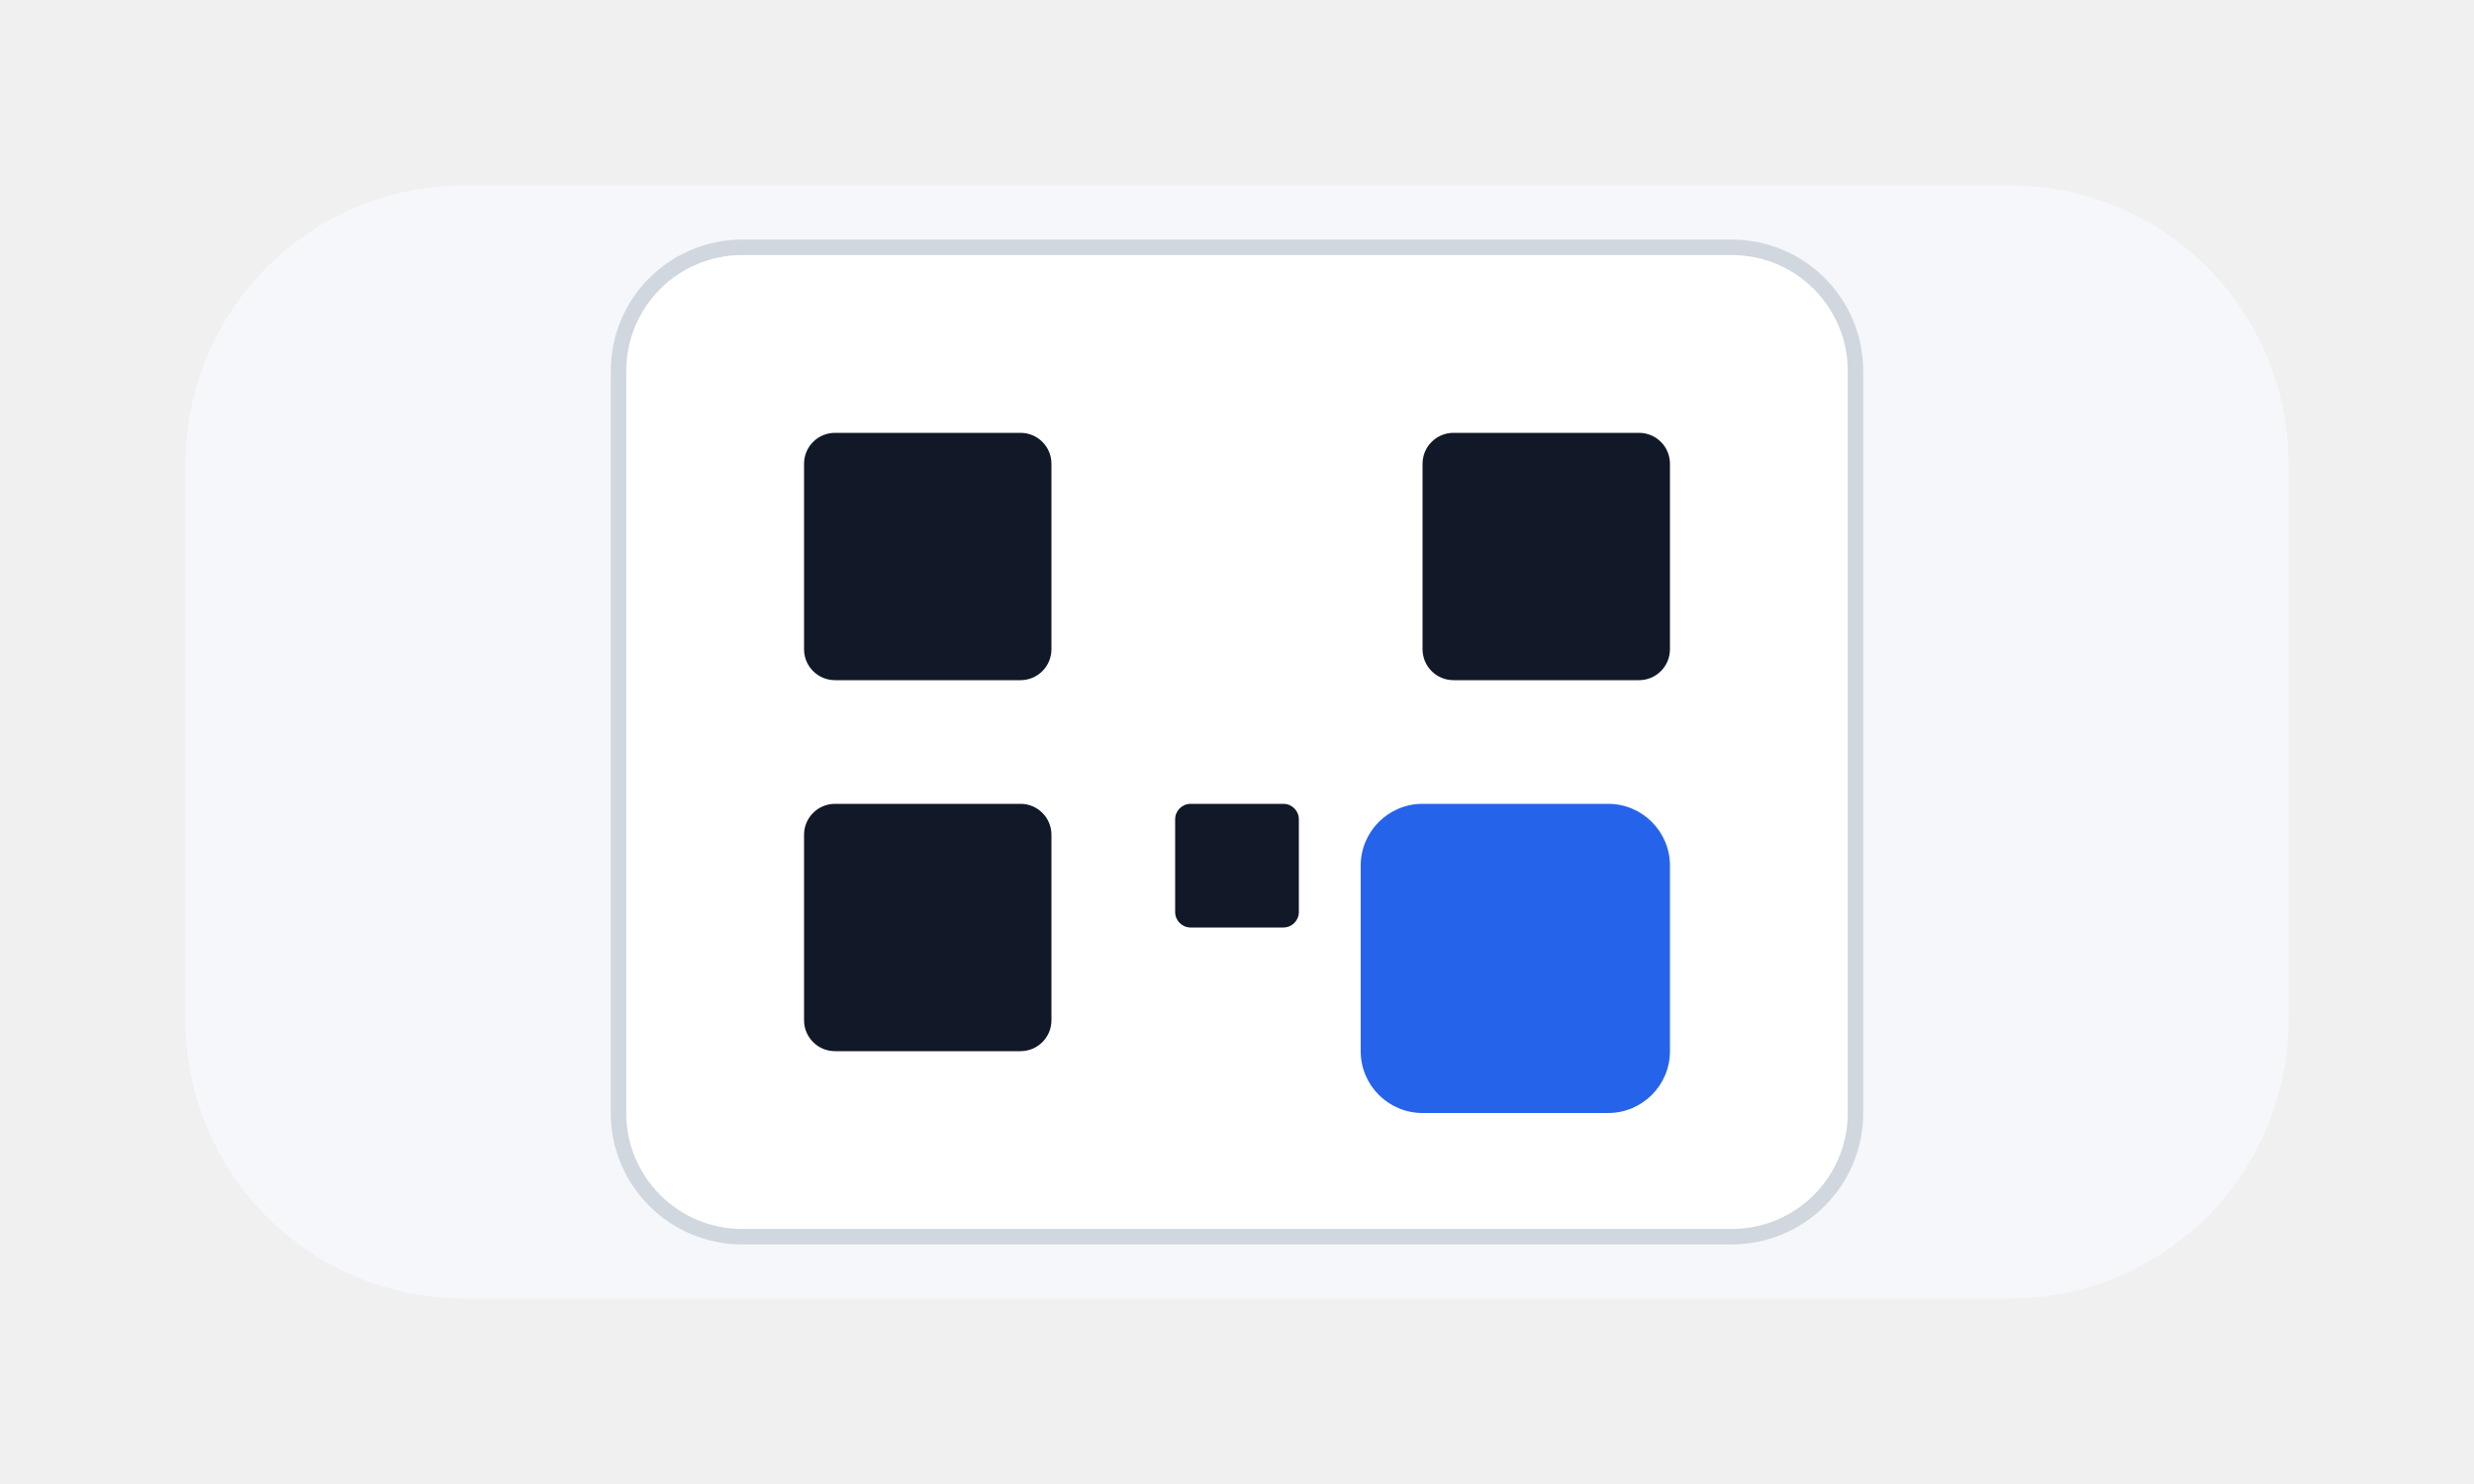
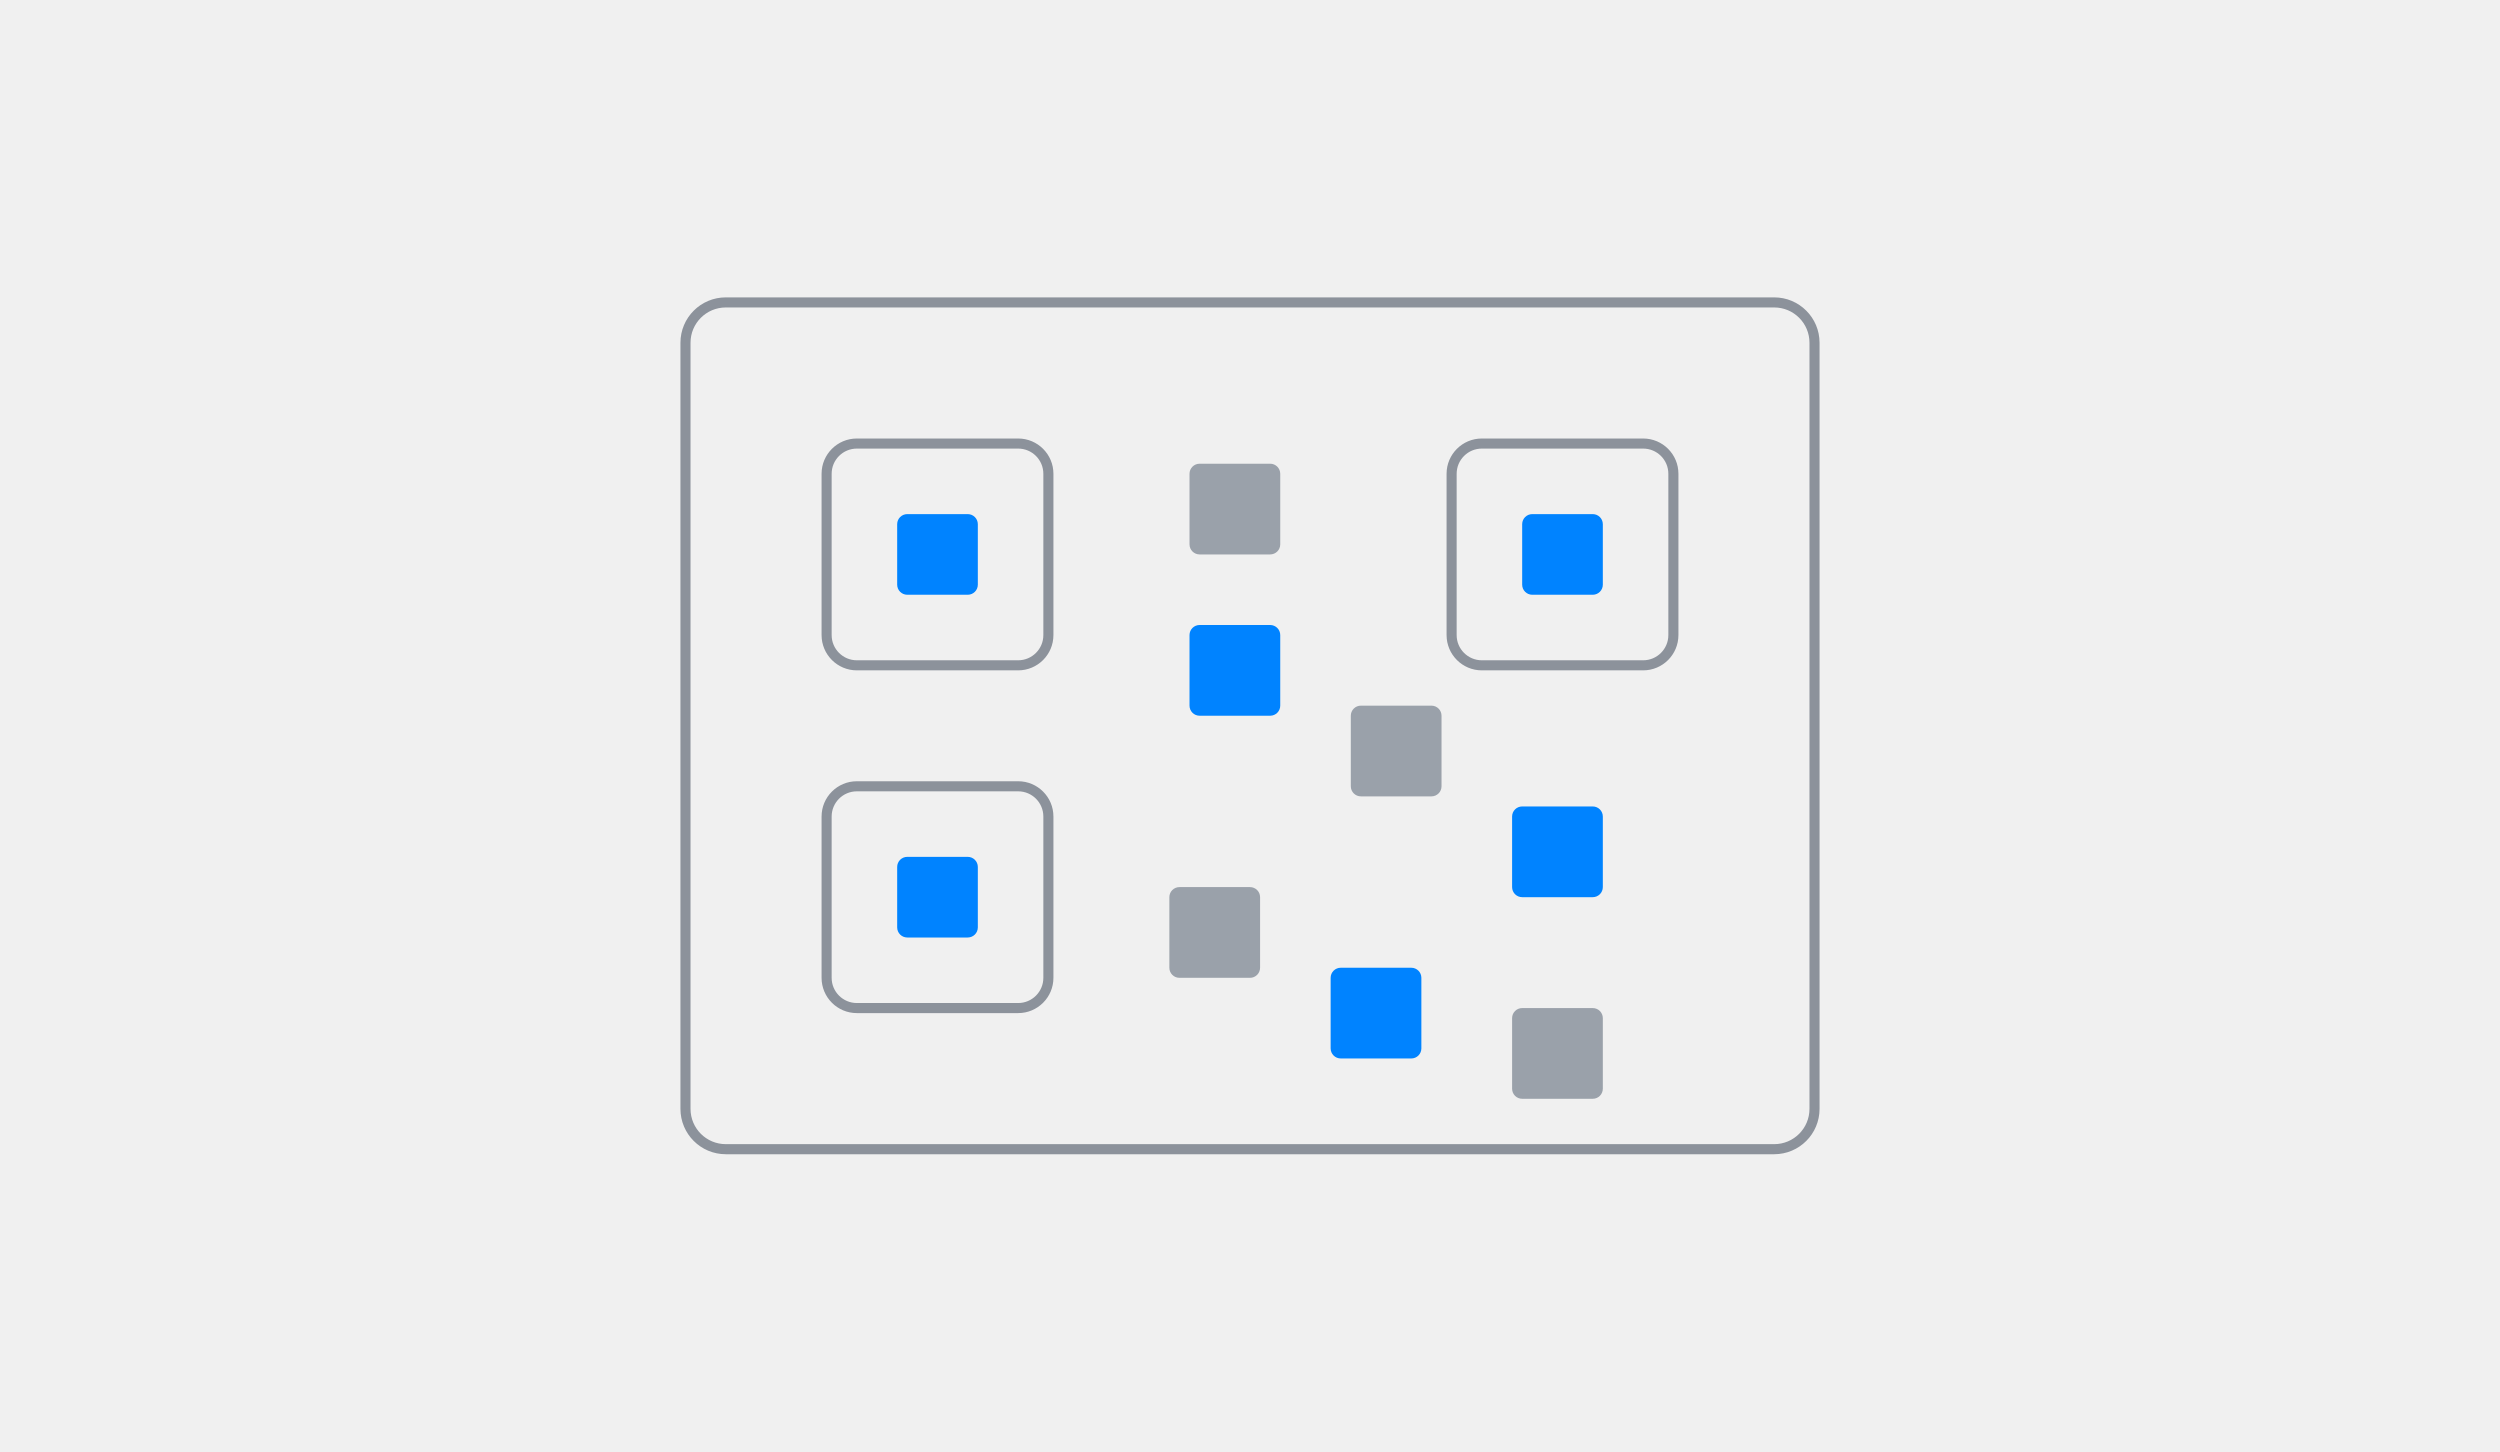
- <svg xmlns="http://www.w3.org/2000/svg" width="160" height="96" viewBox="0 0 160 96" fill="none">
-   <rect x="12" y="12" width="136" height="72" rx="18" fill="#F5F7FA" />
-   <rect x="40" y="16" width="80" height="64" rx="8" fill="white" stroke="#D0D7DE" />
-   <rect x="52" y="28" width="16" height="16" rx="2" fill="#111827" />
-   <rect x="92" y="28" width="16" height="16" rx="2" fill="#111827" />
-   <rect x="52" y="52" width="16" height="16" rx="2" fill="#111827" />
-   <rect x="76" y="52" width="8" height="8" rx="1" fill="#111827" />
-   <rect x="88" y="52" width="20" height="20" rx="4" fill="#2563EB" />
+ <svg xmlns="http://www.w3.org/2000/svg" width="248" height="144" viewBox="0 0 248 144" fill="none">
+   <rect x="68" y="30" width="112" height="84" rx="4" stroke="#8C929B" />
+   <rect x="82" y="44" width="22" height="22" rx="3" stroke="#8C929B" />
+   <rect x="89" y="51" width="8" height="8" rx="1" fill="#0083FF" />
+   <rect x="144" y="44" width="22" height="22" rx="3" stroke="#8C929B" />
+   <rect x="151" y="51" width="8" height="8" rx="1" fill="#0083FF" />
+   <rect x="82" y="78" width="22" height="22" rx="3" stroke="#8C929B" />
+   <rect x="89" y="85" width="8" height="8" rx="1" fill="#0083FF" />
+   <rect x="118" y="46" width="9" height="9" rx="1" fill="#9AA1AA" />
+   <rect x="118" y="62" width="9" height="9" rx="1" fill="#0083FF" />
+   <rect x="134" y="70" width="9" height="9" rx="1" fill="#9AA1AA" />
+   <rect x="150" y="80" width="9" height="9" rx="1" fill="#0083FF" />
+   <rect x="116" y="88" width="9" height="9" rx="1" fill="#9AA1AA" />
+   <rect x="132" y="96" width="9" height="9" rx="1" fill="#0083FF" />
+   <rect x="150" y="100" width="9" height="9" rx="1" fill="#9AA1AA" />
</svg>
